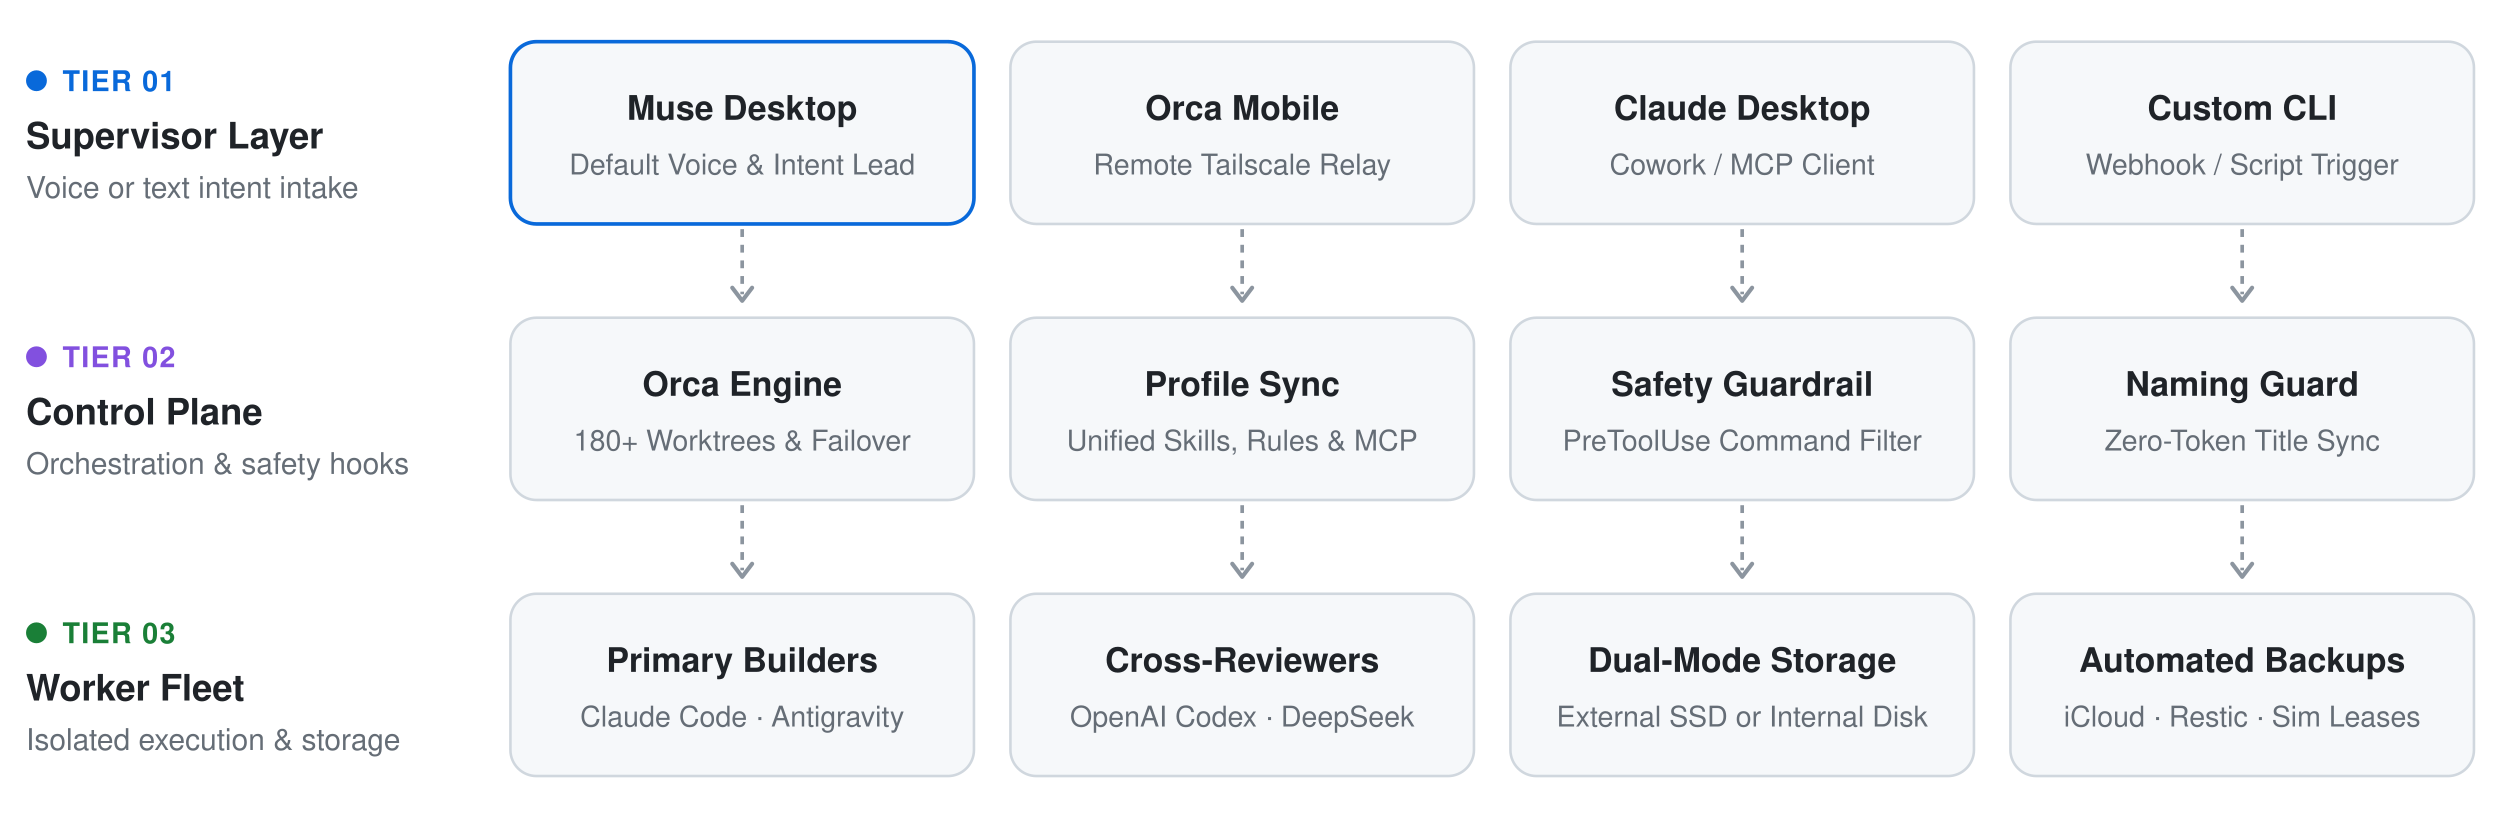
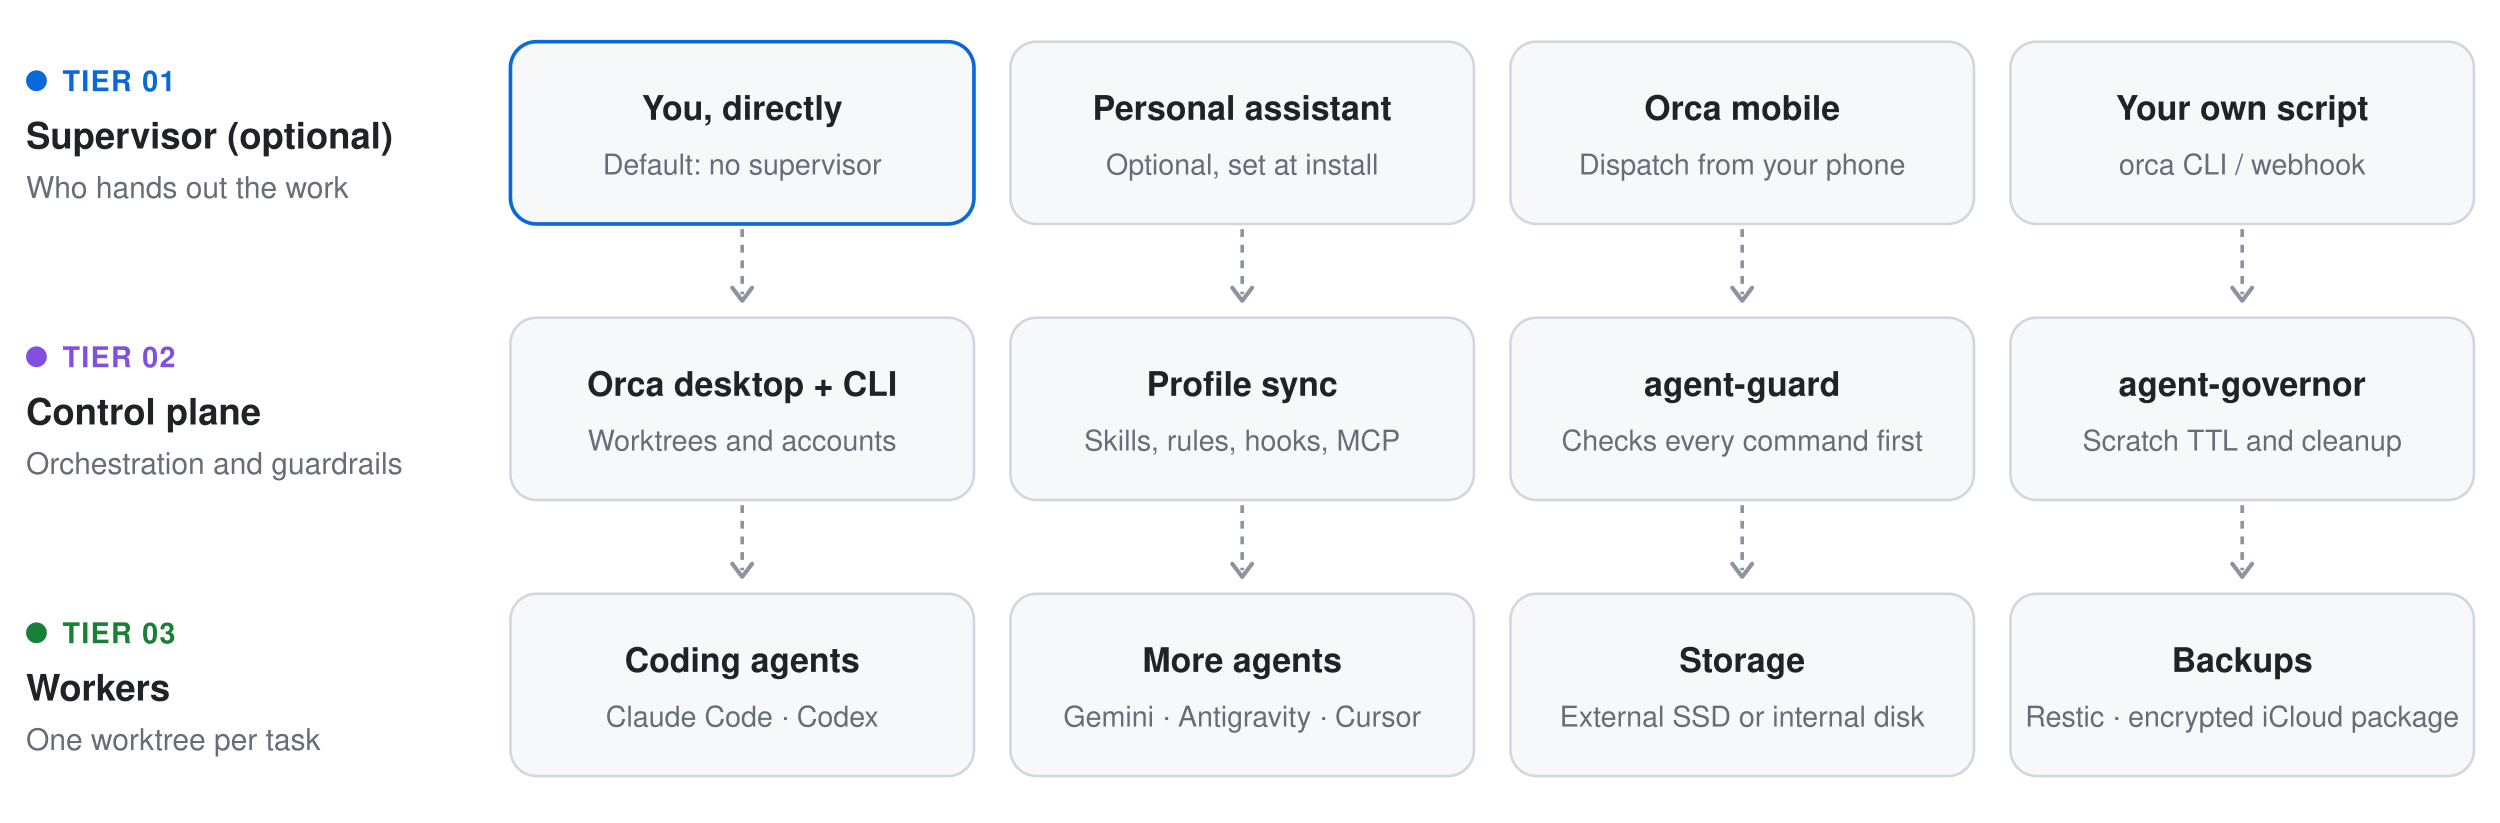
<svg xmlns="http://www.w3.org/2000/svg" viewBox="0 0 960 316" width="100%" height="auto">
  <g transform="translate(8, 16)">
    <circle cx="6" cy="15" r="4" fill="#0969DA" />
    <text x="16" y="19" font-family="-apple-system, BlinkMacSystemFont, 'Segoe UI', Helvetica, Arial, sans-serif" font-size="11" font-weight="700" fill="#0969DA" letter-spacing="0.5">TIER 01</text>
-     <text x="2" y="41" font-family="-apple-system, BlinkMacSystemFont, 'Segoe UI', Helvetica, Arial, sans-serif" font-size="14" font-weight="700" fill="#1F2328">Supervisor Layer</text>
-     <text x="2" y="60" font-family="-apple-system, BlinkMacSystemFont, 'Segoe UI', Helvetica, Arial, sans-serif" font-size="11.5" fill="#656D76">Voice or text intent intake</text>
+     <text x="2" y="41" font-family="-apple-system, BlinkMacSystemFont, 'Segoe UI', Helvetica, Arial, sans-serif" font-size="14" font-weight="700" fill="#1F2328">Supervisor (optional)</text>
+     <text x="2" y="60" font-family="-apple-system, BlinkMacSystemFont, 'Segoe UI', Helvetica, Arial, sans-serif" font-size="11.5" fill="#656D76">Who hands out the work</text>
  </g>
  <g transform="translate(196, 16)">
    <rect width="178" height="70" rx="10" fill="#F6F8FA" stroke="#0969DA" stroke-width="1.4" />
-     <text x="89.0" y="30" text-anchor="middle" font-family="-apple-system, BlinkMacSystemFont, 'Segoe UI', Helvetica, Arial, sans-serif" font-size="13" font-weight="600" fill="#1F2328">Muse Desktop</text>
-     <text x="89.0" y="51" text-anchor="middle" font-family="-apple-system, BlinkMacSystemFont, 'Segoe UI', Helvetica, Arial, sans-serif" font-size="11" fill="#656D76">Default Voice &amp; Intent Lead</text>
-   </g>
-   <g transform="translate(388, 16)">
-     <rect width="178" height="70" rx="10" fill="#F6F8FA" stroke="#D0D7DE" stroke-width="1" />
-     <text x="89.0" y="30" text-anchor="middle" font-family="-apple-system, BlinkMacSystemFont, 'Segoe UI', Helvetica, Arial, sans-serif" font-size="13" font-weight="600" fill="#1F2328">Orca Mobile</text>
-     <text x="89.0" y="51" text-anchor="middle" font-family="-apple-system, BlinkMacSystemFont, 'Segoe UI', Helvetica, Arial, sans-serif" font-size="11" fill="#656D76">Remote Tailscale Relay</text>
-   </g>
-   <g transform="translate(580, 16)">
-     <rect width="178" height="70" rx="10" fill="#F6F8FA" stroke="#D0D7DE" stroke-width="1" />
-     <text x="89.0" y="30" text-anchor="middle" font-family="-apple-system, BlinkMacSystemFont, 'Segoe UI', Helvetica, Arial, sans-serif" font-size="13" font-weight="600" fill="#1F2328">Claude Desktop</text>
-     <text x="89.0" y="51" text-anchor="middle" font-family="-apple-system, BlinkMacSystemFont, 'Segoe UI', Helvetica, Arial, sans-serif" font-size="11" fill="#656D76">Cowork / MCP Client</text>
-   </g>
-   <g transform="translate(772, 16)">
-     <rect width="178" height="70" rx="10" fill="#F6F8FA" stroke="#D0D7DE" stroke-width="1" />
-     <text x="89.0" y="30" text-anchor="middle" font-family="-apple-system, BlinkMacSystemFont, 'Segoe UI', Helvetica, Arial, sans-serif" font-size="13" font-weight="600" fill="#1F2328">Custom CLI</text>
-     <text x="89.0" y="51" text-anchor="middle" font-family="-apple-system, BlinkMacSystemFont, 'Segoe UI', Helvetica, Arial, sans-serif" font-size="11" fill="#656D76">Webhook / Script Trigger</text>
+     <text x="89.0" y="30" text-anchor="middle" font-family="-apple-system, BlinkMacSystemFont, 'Segoe UI', Helvetica, Arial, sans-serif" font-size="13" font-weight="600" fill="#1F2328">You, directly</text>
+     <text x="89.0" y="51" text-anchor="middle" font-family="-apple-system, BlinkMacSystemFont, 'Segoe UI', Helvetica, Arial, sans-serif" font-size="11" fill="#656D76">Default: no supervisor</text>
  </g>
  <line x1="285.0" y1="88" x2="285.0" y2="113" stroke="#8C959F" stroke-width="1.4" stroke-dasharray="3 3" />
  <path d="M 281.2 110.5 L 285.0 115.5 L 288.8 110.5" fill="none" stroke="#8C959F" stroke-width="1.6" stroke-linecap="round" stroke-linejoin="round" />
+   <g transform="translate(388, 16)">
+     <rect width="178" height="70" rx="10" fill="#F6F8FA" stroke="#D0D7DE" stroke-width="1" />
+     <text x="89.0" y="30" text-anchor="middle" font-family="-apple-system, BlinkMacSystemFont, 'Segoe UI', Helvetica, Arial, sans-serif" font-size="13" font-weight="600" fill="#1F2328">Personal assistant</text>
+     <text x="89.0" y="51" text-anchor="middle" font-family="-apple-system, BlinkMacSystemFont, 'Segoe UI', Helvetica, Arial, sans-serif" font-size="11" fill="#656D76">Optional, set at install</text>
+   </g>
  <line x1="477.0" y1="88" x2="477.0" y2="113" stroke="#8C959F" stroke-width="1.4" stroke-dasharray="3 3" />
  <path d="M 473.2 110.5 L 477.0 115.5 L 480.8 110.5" fill="none" stroke="#8C959F" stroke-width="1.6" stroke-linecap="round" stroke-linejoin="round" />
+   <g transform="translate(580, 16)">
+     <rect width="178" height="70" rx="10" fill="#F6F8FA" stroke="#D0D7DE" stroke-width="1" />
+     <text x="89.0" y="30" text-anchor="middle" font-family="-apple-system, BlinkMacSystemFont, 'Segoe UI', Helvetica, Arial, sans-serif" font-size="13" font-weight="600" fill="#1F2328">Orca mobile</text>
+     <text x="89.0" y="51" text-anchor="middle" font-family="-apple-system, BlinkMacSystemFont, 'Segoe UI', Helvetica, Arial, sans-serif" font-size="11" fill="#656D76">Dispatch from your phone</text>
+   </g>
  <line x1="669.0" y1="88" x2="669.0" y2="113" stroke="#8C959F" stroke-width="1.4" stroke-dasharray="3 3" />
  <path d="M 665.2 110.5 L 669.0 115.5 L 672.8 110.5" fill="none" stroke="#8C959F" stroke-width="1.6" stroke-linecap="round" stroke-linejoin="round" />
+   <g transform="translate(772, 16)">
+     <rect width="178" height="70" rx="10" fill="#F6F8FA" stroke="#D0D7DE" stroke-width="1" />
+     <text x="89.0" y="30" text-anchor="middle" font-family="-apple-system, BlinkMacSystemFont, 'Segoe UI', Helvetica, Arial, sans-serif" font-size="13" font-weight="600" fill="#1F2328">Your own script</text>
+     <text x="89.0" y="51" text-anchor="middle" font-family="-apple-system, BlinkMacSystemFont, 'Segoe UI', Helvetica, Arial, sans-serif" font-size="11" fill="#656D76">orca CLI / webhook</text>
+   </g>
  <line x1="861.0" y1="88" x2="861.0" y2="113" stroke="#8C959F" stroke-width="1.4" stroke-dasharray="3 3" />
  <path d="M 857.2 110.5 L 861.0 115.5 L 864.8 110.5" fill="none" stroke="#8C959F" stroke-width="1.6" stroke-linecap="round" stroke-linejoin="round" />
  <g transform="translate(8, 122)">
    <circle cx="6" cy="15" r="4" fill="#8250DF" />
    <text x="16" y="19" font-family="-apple-system, BlinkMacSystemFont, 'Segoe UI', Helvetica, Arial, sans-serif" font-size="11" font-weight="700" fill="#8250DF" letter-spacing="0.5">TIER 02</text>
-     <text x="2" y="41" font-family="-apple-system, BlinkMacSystemFont, 'Segoe UI', Helvetica, Arial, sans-serif" font-size="14" font-weight="700" fill="#1F2328">Control Plane</text>
-     <text x="2" y="60" font-family="-apple-system, BlinkMacSystemFont, 'Segoe UI', Helvetica, Arial, sans-serif" font-size="11.5" fill="#656D76">Orchestration &amp; safety hooks</text>
+     <text x="2" y="41" font-family="-apple-system, BlinkMacSystemFont, 'Segoe UI', Helvetica, Arial, sans-serif" font-size="14" font-weight="700" fill="#1F2328">Control plane</text>
+     <text x="2" y="60" font-family="-apple-system, BlinkMacSystemFont, 'Segoe UI', Helvetica, Arial, sans-serif" font-size="11.5" fill="#656D76">Orchestration and guardrails</text>
  </g>
  <g transform="translate(196, 122)">
    <rect width="178" height="70" rx="10" fill="#F6F8FA" stroke="#D0D7DE" stroke-width="1" />
-     <text x="89.0" y="30" text-anchor="middle" font-family="-apple-system, BlinkMacSystemFont, 'Segoe UI', Helvetica, Arial, sans-serif" font-size="13" font-weight="600" fill="#1F2328">Orca Engine</text>
-     <text x="89.0" y="51" text-anchor="middle" font-family="-apple-system, BlinkMacSystemFont, 'Segoe UI', Helvetica, Arial, sans-serif" font-size="11" fill="#656D76">180+ Worktrees &amp; Failover</text>
-   </g>
-   <g transform="translate(388, 122)">
-     <rect width="178" height="70" rx="10" fill="#F6F8FA" stroke="#D0D7DE" stroke-width="1" />
-     <text x="89.0" y="30" text-anchor="middle" font-family="-apple-system, BlinkMacSystemFont, 'Segoe UI', Helvetica, Arial, sans-serif" font-size="13" font-weight="600" fill="#1F2328">Profile Sync</text>
-     <text x="89.0" y="51" text-anchor="middle" font-family="-apple-system, BlinkMacSystemFont, 'Segoe UI', Helvetica, Arial, sans-serif" font-size="11" fill="#656D76">Unified Skills, Rules &amp; MCP</text>
-   </g>
-   <g transform="translate(580, 122)">
-     <rect width="178" height="70" rx="10" fill="#F6F8FA" stroke="#D0D7DE" stroke-width="1" />
-     <text x="89.0" y="30" text-anchor="middle" font-family="-apple-system, BlinkMacSystemFont, 'Segoe UI', Helvetica, Arial, sans-serif" font-size="13" font-weight="600" fill="#1F2328">Safety Guardrail</text>
-     <text x="89.0" y="51" text-anchor="middle" font-family="-apple-system, BlinkMacSystemFont, 'Segoe UI', Helvetica, Arial, sans-serif" font-size="11" fill="#656D76">PreToolUse Command Filter</text>
-   </g>
-   <g transform="translate(772, 122)">
-     <rect width="178" height="70" rx="10" fill="#F6F8FA" stroke="#D0D7DE" stroke-width="1" />
-     <text x="89.0" y="30" text-anchor="middle" font-family="-apple-system, BlinkMacSystemFont, 'Segoe UI', Helvetica, Arial, sans-serif" font-size="13" font-weight="600" fill="#1F2328">Naming Guard</text>
-     <text x="89.0" y="51" text-anchor="middle" font-family="-apple-system, BlinkMacSystemFont, 'Segoe UI', Helvetica, Arial, sans-serif" font-size="11" fill="#656D76">Zero-Token Title Sync</text>
+     <text x="89.0" y="30" text-anchor="middle" font-family="-apple-system, BlinkMacSystemFont, 'Segoe UI', Helvetica, Arial, sans-serif" font-size="13" font-weight="600" fill="#1F2328">Orca desktop + CLI</text>
+     <text x="89.0" y="51" text-anchor="middle" font-family="-apple-system, BlinkMacSystemFont, 'Segoe UI', Helvetica, Arial, sans-serif" font-size="11" fill="#656D76">Worktrees and accounts</text>
  </g>
  <line x1="285.0" y1="194" x2="285.0" y2="219" stroke="#8C959F" stroke-width="1.4" stroke-dasharray="3 3" />
  <path d="M 281.2 216.5 L 285.0 221.5 L 288.8 216.5" fill="none" stroke="#8C959F" stroke-width="1.6" stroke-linecap="round" stroke-linejoin="round" />
+   <g transform="translate(388, 122)">
+     <rect width="178" height="70" rx="10" fill="#F6F8FA" stroke="#D0D7DE" stroke-width="1" />
+     <text x="89.0" y="30" text-anchor="middle" font-family="-apple-system, BlinkMacSystemFont, 'Segoe UI', Helvetica, Arial, sans-serif" font-size="13" font-weight="600" fill="#1F2328">Profile sync</text>
+     <text x="89.0" y="51" text-anchor="middle" font-family="-apple-system, BlinkMacSystemFont, 'Segoe UI', Helvetica, Arial, sans-serif" font-size="11" fill="#656D76">Skills, rules, hooks, MCP</text>
+   </g>
  <line x1="477.0" y1="194" x2="477.0" y2="219" stroke="#8C959F" stroke-width="1.4" stroke-dasharray="3 3" />
  <path d="M 473.2 216.5 L 477.0 221.5 L 480.8 216.5" fill="none" stroke="#8C959F" stroke-width="1.6" stroke-linecap="round" stroke-linejoin="round" />
+   <g transform="translate(580, 122)">
+     <rect width="178" height="70" rx="10" fill="#F6F8FA" stroke="#D0D7DE" stroke-width="1" />
+     <text x="89.0" y="30" text-anchor="middle" font-family="-apple-system, BlinkMacSystemFont, 'Segoe UI', Helvetica, Arial, sans-serif" font-size="13" font-weight="600" fill="#1F2328">agent-guard</text>
+     <text x="89.0" y="51" text-anchor="middle" font-family="-apple-system, BlinkMacSystemFont, 'Segoe UI', Helvetica, Arial, sans-serif" font-size="11" fill="#656D76">Checks every command first</text>
+   </g>
  <line x1="669.0" y1="194" x2="669.0" y2="219" stroke="#8C959F" stroke-width="1.4" stroke-dasharray="3 3" />
  <path d="M 665.2 216.5 L 669.0 221.5 L 672.8 216.5" fill="none" stroke="#8C959F" stroke-width="1.6" stroke-linecap="round" stroke-linejoin="round" />
+   <g transform="translate(772, 122)">
+     <rect width="178" height="70" rx="10" fill="#F6F8FA" stroke="#D0D7DE" stroke-width="1" />
+     <text x="89.0" y="30" text-anchor="middle" font-family="-apple-system, BlinkMacSystemFont, 'Segoe UI', Helvetica, Arial, sans-serif" font-size="13" font-weight="600" fill="#1F2328">agent-governor</text>
+     <text x="89.0" y="51" text-anchor="middle" font-family="-apple-system, BlinkMacSystemFont, 'Segoe UI', Helvetica, Arial, sans-serif" font-size="11" fill="#656D76">Scratch TTL and cleanup</text>
+   </g>
  <line x1="861.0" y1="194" x2="861.0" y2="219" stroke="#8C959F" stroke-width="1.4" stroke-dasharray="3 3" />
  <path d="M 857.2 216.5 L 861.0 221.5 L 864.8 216.5" fill="none" stroke="#8C959F" stroke-width="1.6" stroke-linecap="round" stroke-linejoin="round" />
  <g transform="translate(8, 228)">
    <circle cx="6" cy="15" r="4" fill="#1A7F37" />
    <text x="16" y="19" font-family="-apple-system, BlinkMacSystemFont, 'Segoe UI', Helvetica, Arial, sans-serif" font-size="11" font-weight="700" fill="#1A7F37" letter-spacing="0.5">TIER 03</text>
-     <text x="2" y="41" font-family="-apple-system, BlinkMacSystemFont, 'Segoe UI', Helvetica, Arial, sans-serif" font-size="14" font-weight="700" fill="#1F2328">Worker Fleet</text>
-     <text x="2" y="60" font-family="-apple-system, BlinkMacSystemFont, 'Segoe UI', Helvetica, Arial, sans-serif" font-size="11.5" fill="#656D76">Isolated execution &amp; storage</text>
+     <text x="2" y="41" font-family="-apple-system, BlinkMacSystemFont, 'Segoe UI', Helvetica, Arial, sans-serif" font-size="14" font-weight="700" fill="#1F2328">Workers</text>
+     <text x="2" y="60" font-family="-apple-system, BlinkMacSystemFont, 'Segoe UI', Helvetica, Arial, sans-serif" font-size="11.5" fill="#656D76">One worktree per task</text>
  </g>
  <g transform="translate(196, 228)">
    <rect width="178" height="70" rx="10" fill="#F6F8FA" stroke="#D0D7DE" stroke-width="1" />
-     <text x="89.0" y="30" text-anchor="middle" font-family="-apple-system, BlinkMacSystemFont, 'Segoe UI', Helvetica, Arial, sans-serif" font-size="13" font-weight="600" fill="#1F2328">Primary Builders</text>
-     <text x="89.0" y="51" text-anchor="middle" font-family="-apple-system, BlinkMacSystemFont, 'Segoe UI', Helvetica, Arial, sans-serif" font-size="11" fill="#656D76">Claude Code · Antigravity</text>
+     <text x="89.0" y="30" text-anchor="middle" font-family="-apple-system, BlinkMacSystemFont, 'Segoe UI', Helvetica, Arial, sans-serif" font-size="13" font-weight="600" fill="#1F2328">Coding agents</text>
+     <text x="89.0" y="51" text-anchor="middle" font-family="-apple-system, BlinkMacSystemFont, 'Segoe UI', Helvetica, Arial, sans-serif" font-size="11" fill="#656D76">Claude Code · Codex</text>
  </g>
  <g transform="translate(388, 228)">
    <rect width="178" height="70" rx="10" fill="#F6F8FA" stroke="#D0D7DE" stroke-width="1" />
-     <text x="89.0" y="30" text-anchor="middle" font-family="-apple-system, BlinkMacSystemFont, 'Segoe UI', Helvetica, Arial, sans-serif" font-size="13" font-weight="600" fill="#1F2328">Cross-Reviewers</text>
-     <text x="89.0" y="51" text-anchor="middle" font-family="-apple-system, BlinkMacSystemFont, 'Segoe UI', Helvetica, Arial, sans-serif" font-size="11" fill="#656D76">OpenAI Codex · DeepSeek</text>
+     <text x="89.0" y="30" text-anchor="middle" font-family="-apple-system, BlinkMacSystemFont, 'Segoe UI', Helvetica, Arial, sans-serif" font-size="13" font-weight="600" fill="#1F2328">More agents</text>
+     <text x="89.0" y="51" text-anchor="middle" font-family="-apple-system, BlinkMacSystemFont, 'Segoe UI', Helvetica, Arial, sans-serif" font-size="11" fill="#656D76">Gemini · Antigravity · Cursor</text>
  </g>
  <g transform="translate(580, 228)">
    <rect width="178" height="70" rx="10" fill="#F6F8FA" stroke="#D0D7DE" stroke-width="1" />
-     <text x="89.0" y="30" text-anchor="middle" font-family="-apple-system, BlinkMacSystemFont, 'Segoe UI', Helvetica, Arial, sans-serif" font-size="13" font-weight="600" fill="#1F2328">Dual-Mode Storage</text>
-     <text x="89.0" y="51" text-anchor="middle" font-family="-apple-system, BlinkMacSystemFont, 'Segoe UI', Helvetica, Arial, sans-serif" font-size="11" fill="#656D76">External SSD or Internal Disk</text>
+     <text x="89.0" y="30" text-anchor="middle" font-family="-apple-system, BlinkMacSystemFont, 'Segoe UI', Helvetica, Arial, sans-serif" font-size="13" font-weight="600" fill="#1F2328">Storage</text>
+     <text x="89.0" y="51" text-anchor="middle" font-family="-apple-system, BlinkMacSystemFont, 'Segoe UI', Helvetica, Arial, sans-serif" font-size="11" fill="#656D76">External SSD or internal disk</text>
  </g>
  <g transform="translate(772, 228)">
    <rect width="178" height="70" rx="10" fill="#F6F8FA" stroke="#D0D7DE" stroke-width="1" />
-     <text x="89.0" y="30" text-anchor="middle" font-family="-apple-system, BlinkMacSystemFont, 'Segoe UI', Helvetica, Arial, sans-serif" font-size="13" font-weight="600" fill="#1F2328">Automated Backups</text>
-     <text x="89.0" y="51" text-anchor="middle" font-family="-apple-system, BlinkMacSystemFont, 'Segoe UI', Helvetica, Arial, sans-serif" font-size="11" fill="#656D76">iCloud · Restic · Sim Leases</text>
+     <text x="89.0" y="30" text-anchor="middle" font-family="-apple-system, BlinkMacSystemFont, 'Segoe UI', Helvetica, Arial, sans-serif" font-size="13" font-weight="600" fill="#1F2328">Backups</text>
+     <text x="89.0" y="51" text-anchor="middle" font-family="-apple-system, BlinkMacSystemFont, 'Segoe UI', Helvetica, Arial, sans-serif" font-size="11" fill="#656D76">Restic · encrypted iCloud package</text>
  </g>
</svg>
